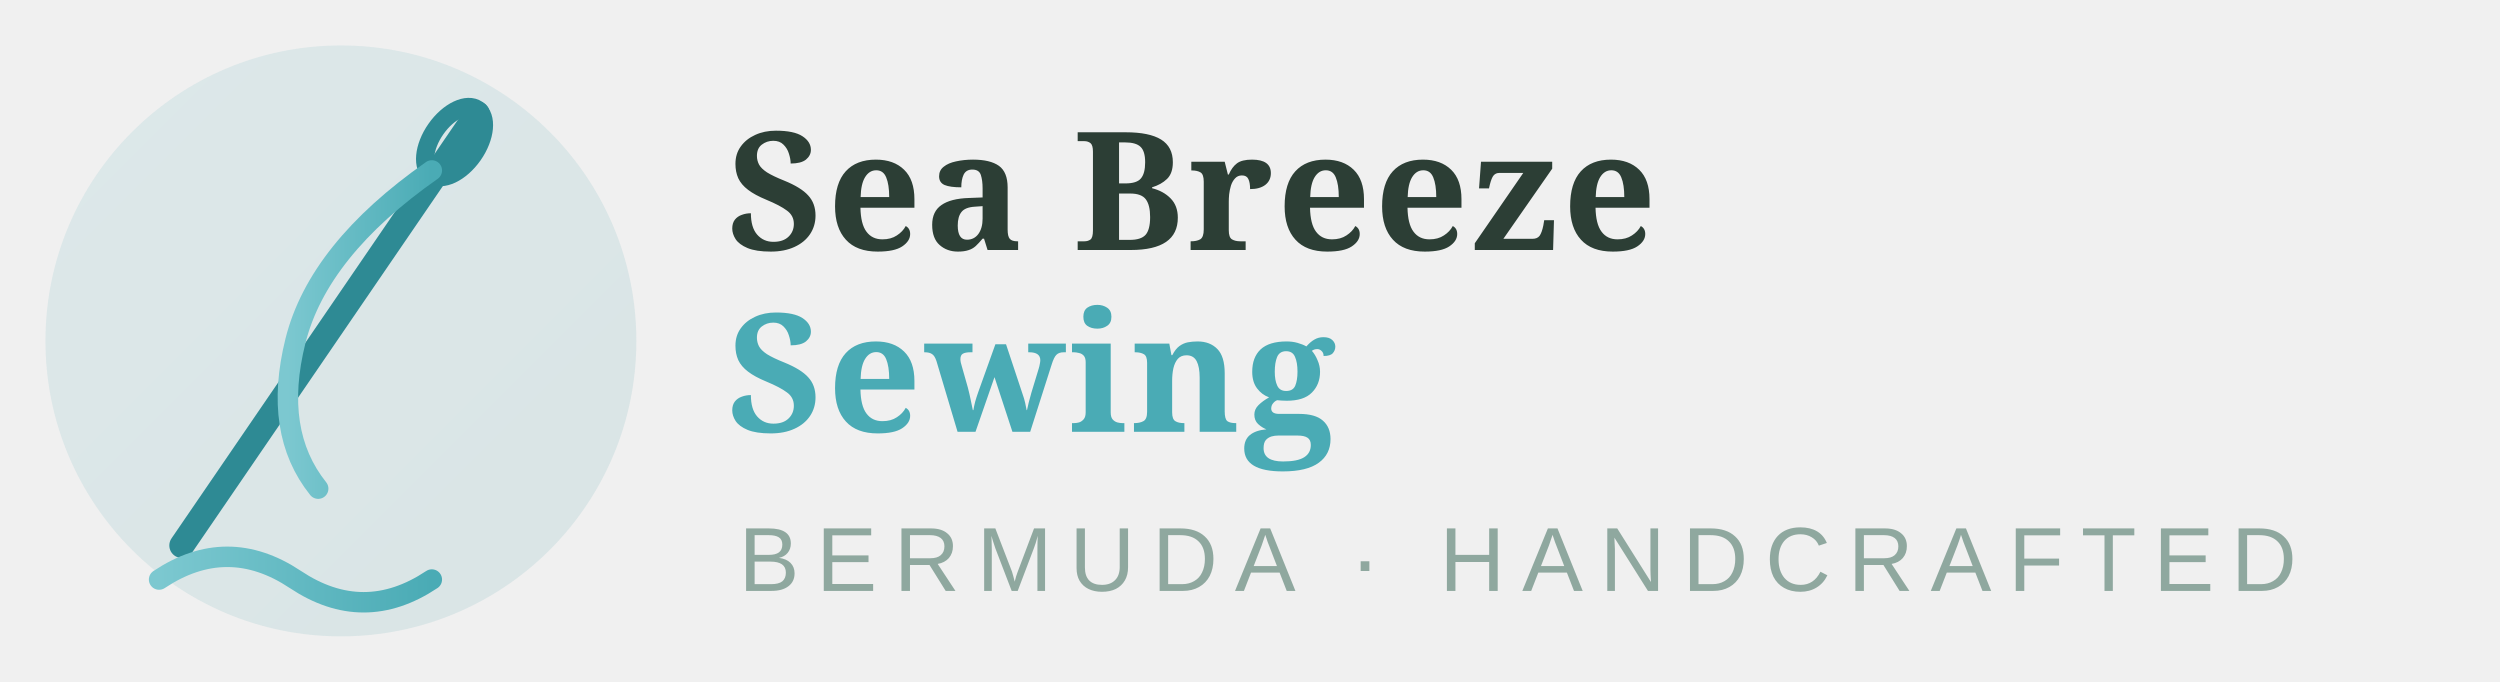
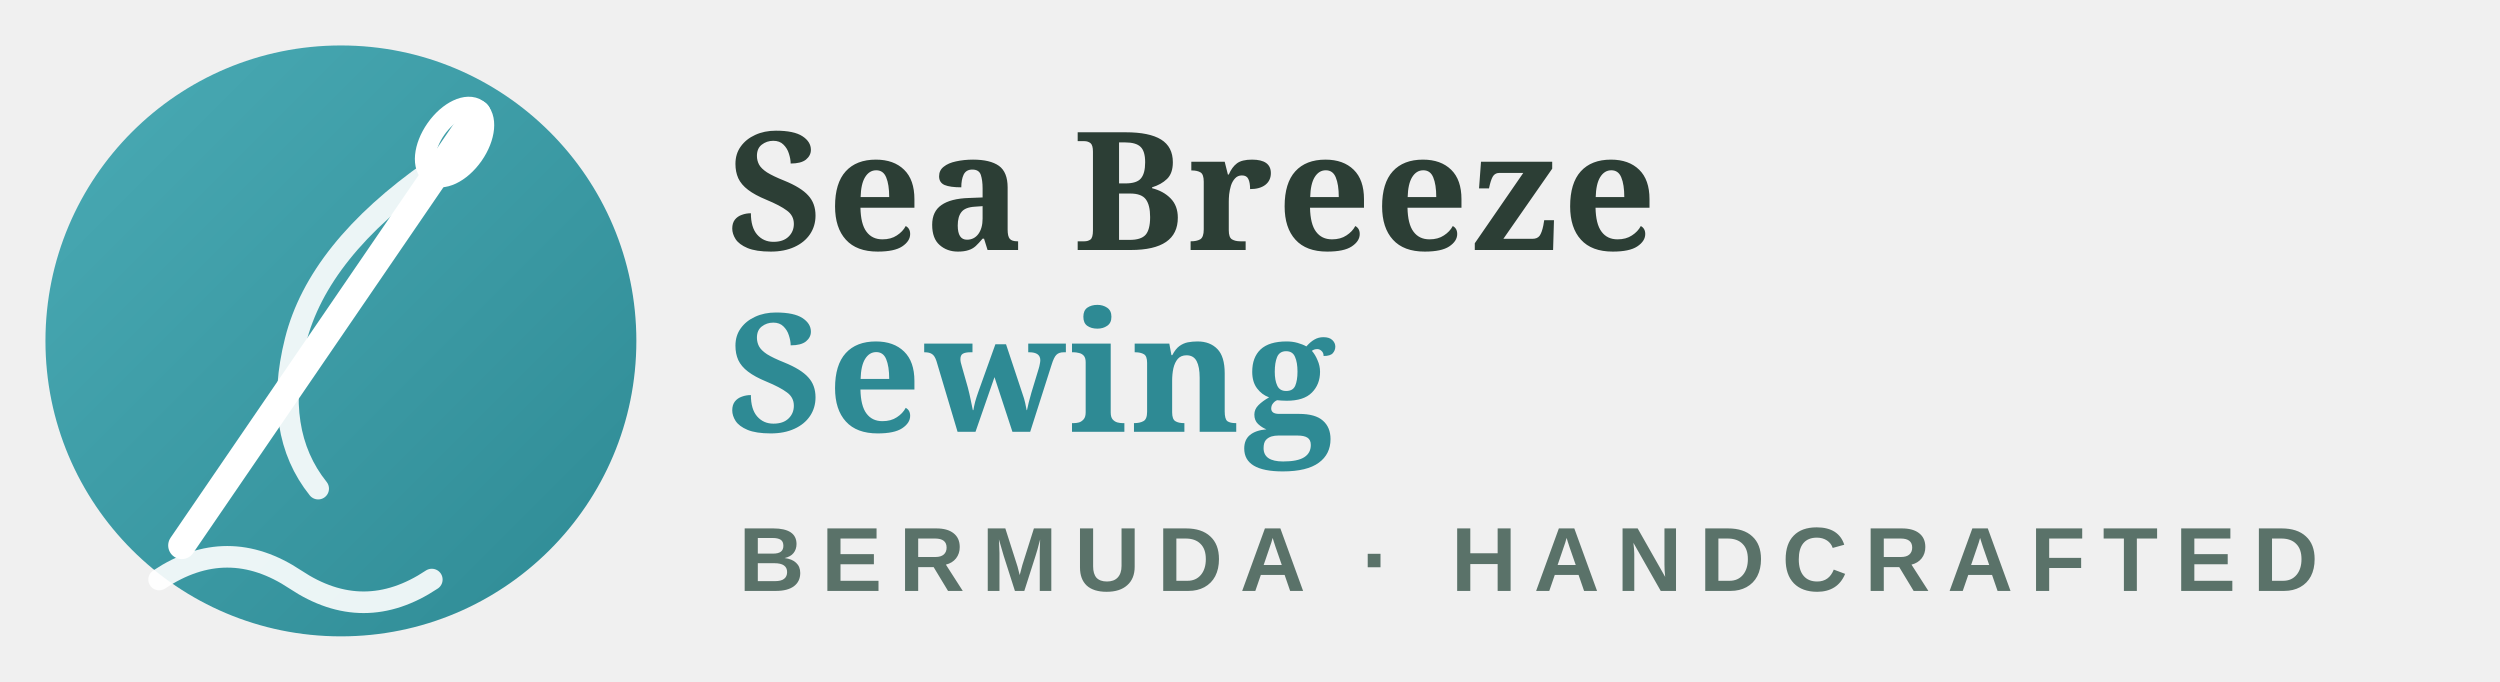
<svg xmlns="http://www.w3.org/2000/svg" viewBox="0 0 220 60" width="220" height="60">
  <defs>
-     <linearGradient id="waveGrad" x1="0%" y1="0%" x2="100%" y2="0%">
-       <stop offset="0%" style="stop-color:#7CC8D0;stop-opacity:1" />
-       <stop offset="100%" style="stop-color:#4AABB5;stop-opacity:1" />
-     </linearGradient>
    <linearGradient id="iconGrad" x1="0%" y1="0%" x2="100%" y2="100%">
      <stop offset="0%" style="stop-color:#4AABB5;stop-opacity:1" />
      <stop offset="100%" style="stop-color:#2E8A94;stop-opacity:1" />
    </linearGradient>
  </defs>
-   <circle cx="30" cy="30" r="26" fill="url(#iconGrad)" opacity="0.12" />
-   <line x1="42" y1="10" x2="16" y2="48" stroke="#2E8A94" stroke-width="2.2" stroke-linecap="round" />
-   <ellipse cx="40" cy="12.5" rx="3.5" ry="2" transform="rotate(-55 40 12.5)" fill="none" stroke="#2E8A94" stroke-width="1.6" />
-   <path d="M38 15 Q28 22 26 30 Q24 38 28 43" fill="none" stroke="url(#waveGrad)" stroke-width="1.8" stroke-linecap="round" />
-   <path d="M14 51 Q20 47 26 51 Q32 55 38 51" fill="none" stroke="url(#waveGrad)" stroke-width="1.8" stroke-linecap="round" />
+   <circle cx="30" cy="30" r="26" fill="url(#iconGrad)" />
+   <line x1="42" y1="10" x2="16" y2="48" stroke="#ffffff" stroke-width="2.4" stroke-linecap="round" />
+   <ellipse cx="40" cy="12.5" rx="3.5" ry="2" transform="rotate(-55 40 12.5)" fill="none" stroke="#ffffff" stroke-width="1.8" />
+   <path d="M38 15 Q28 22 26 30 Q24 38 28 43" fill="none" stroke="#ffffff" stroke-width="1.9" stroke-linecap="round" opacity="0.9" />
+   <path d="M14 51 Q20 47 26 51 Q32 55 38 51" fill="none" stroke="#ffffff" stroke-width="1.9" stroke-linecap="round" opacity="0.9" />
  <text x="64" y="22" font-family="Georgia, 'Playfair Display', serif" font-size="14.5" font-weight="700" fill="#2C3E35" letter-spacing="0.3">Sea Breeze</text>
-   <text x="64" y="38" font-family="Georgia, 'Playfair Display', serif" font-size="14.5" font-weight="700" fill="#4AABB5" letter-spacing="0.3">Sewing</text>
-   <text x="65" y="52" font-family="Arial, Lato, sans-serif" font-size="8" font-weight="400" fill="#8FA89F" letter-spacing="1.5">BERMUDA · HANDCRAFTED</text>
+   <text x="64" y="38" font-family="Georgia, 'Playfair Display', serif" font-size="14.5" font-weight="700" fill="#2E8A94" letter-spacing="0.3">Sewing</text>
+   <text x="65" y="52" font-family="Arial, Lato, sans-serif" font-size="8" font-weight="700" fill="#5A7269" letter-spacing="1.5">BERMUDA · HANDCRAFTED</text>
</svg>
